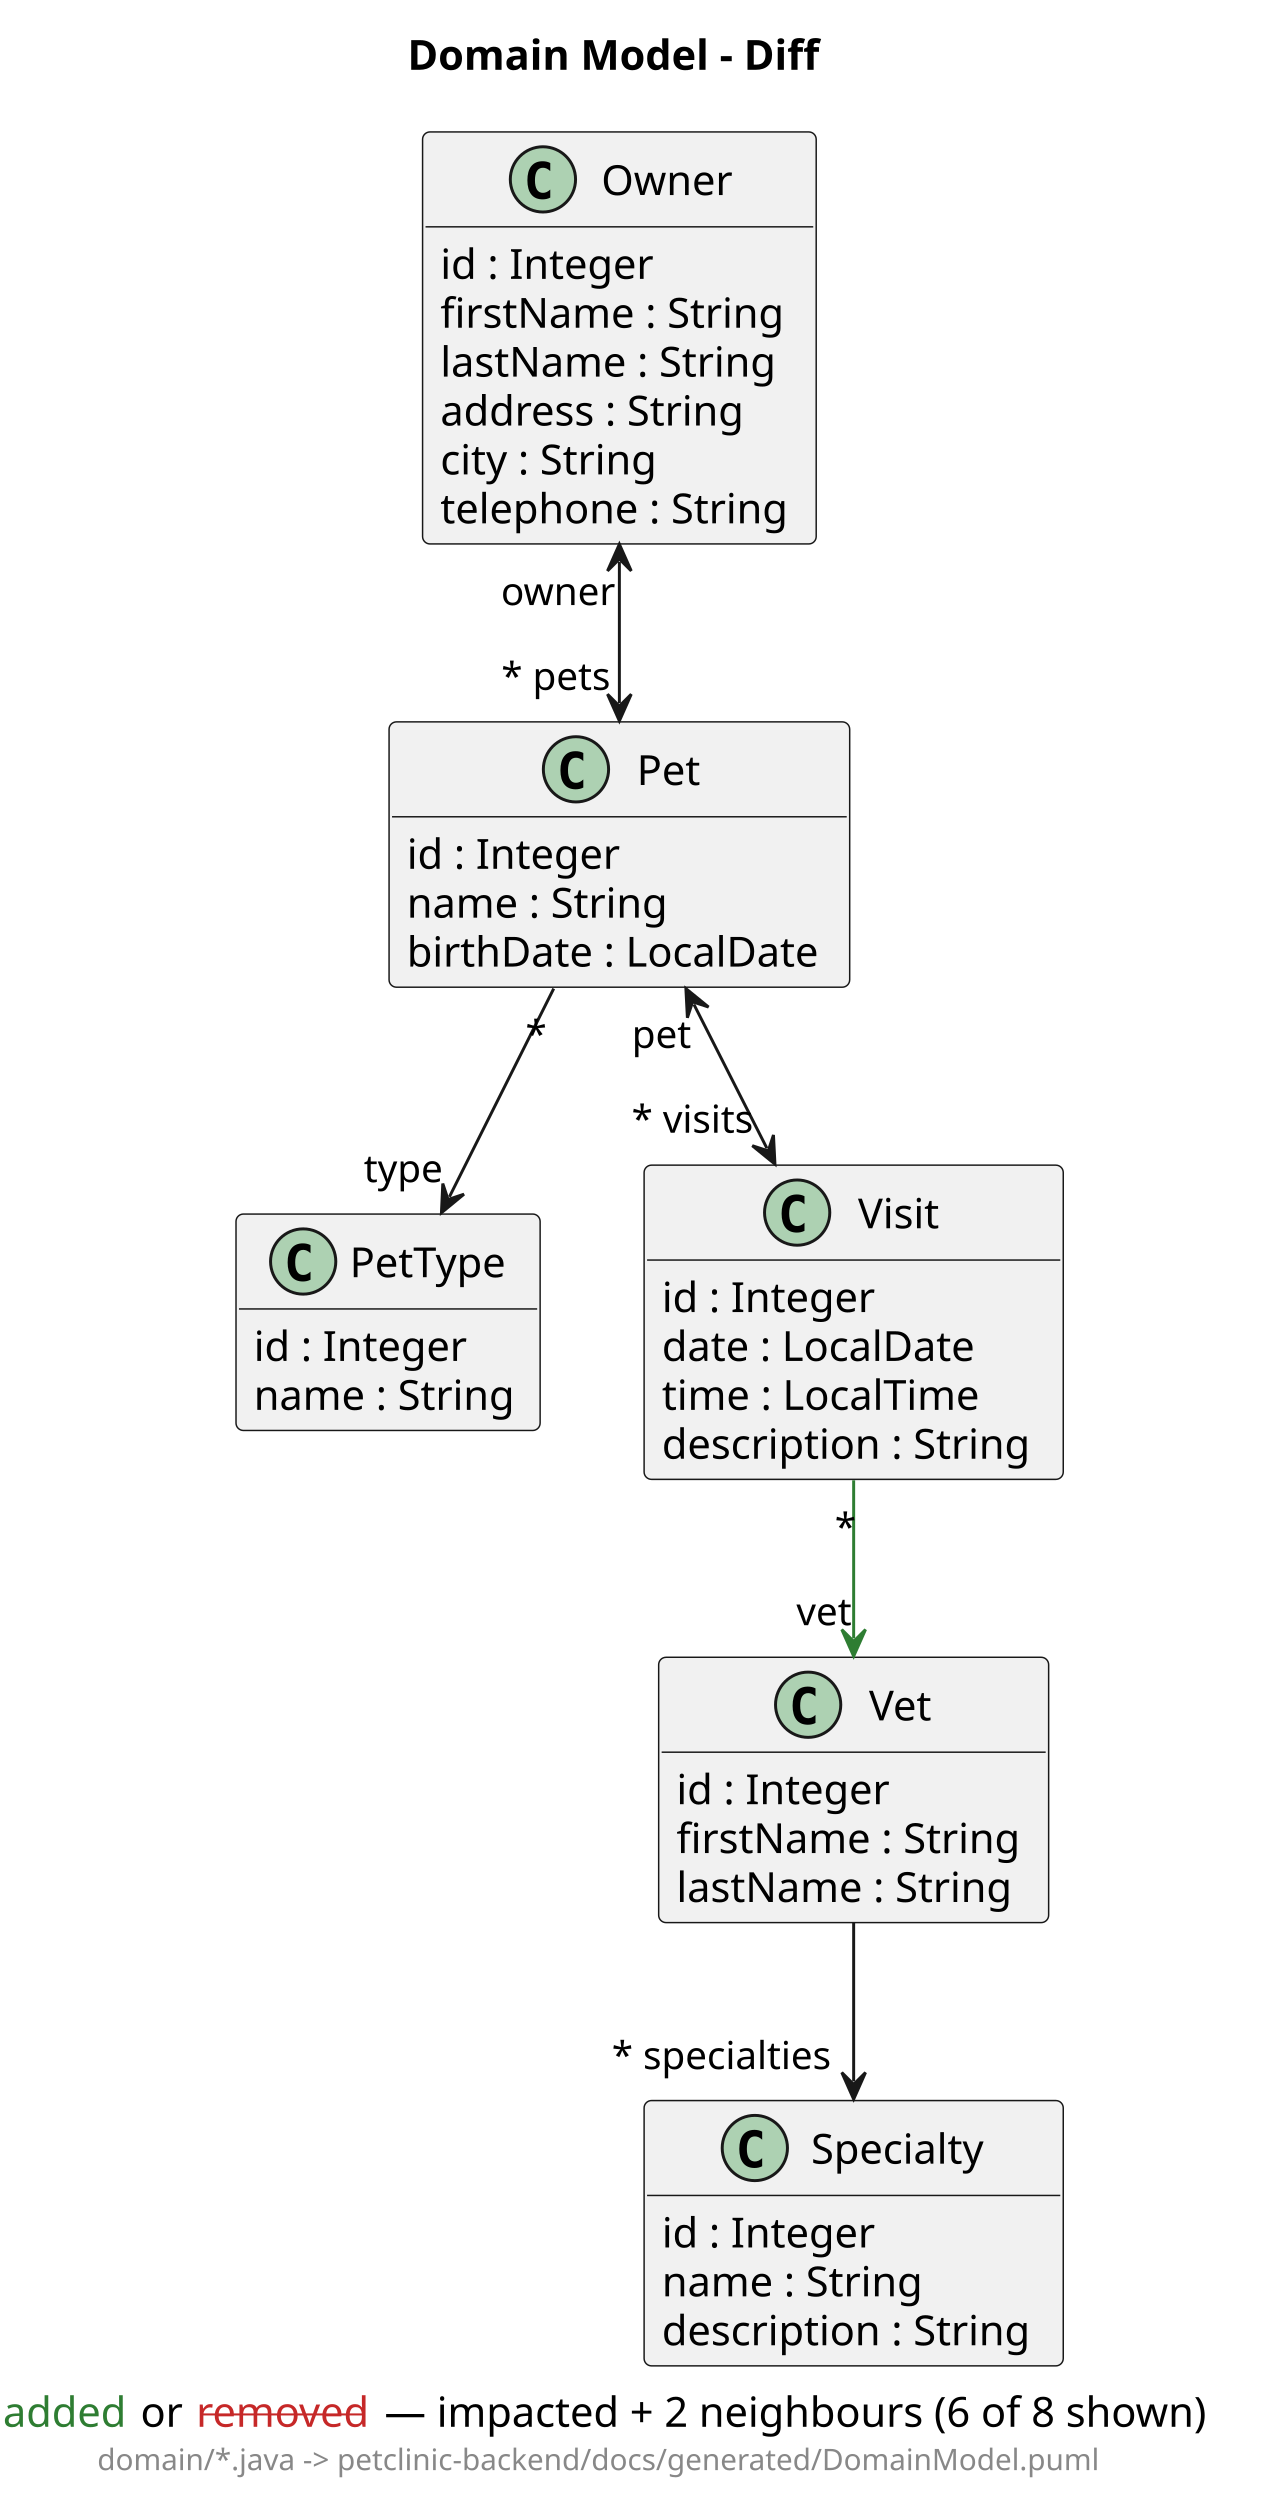
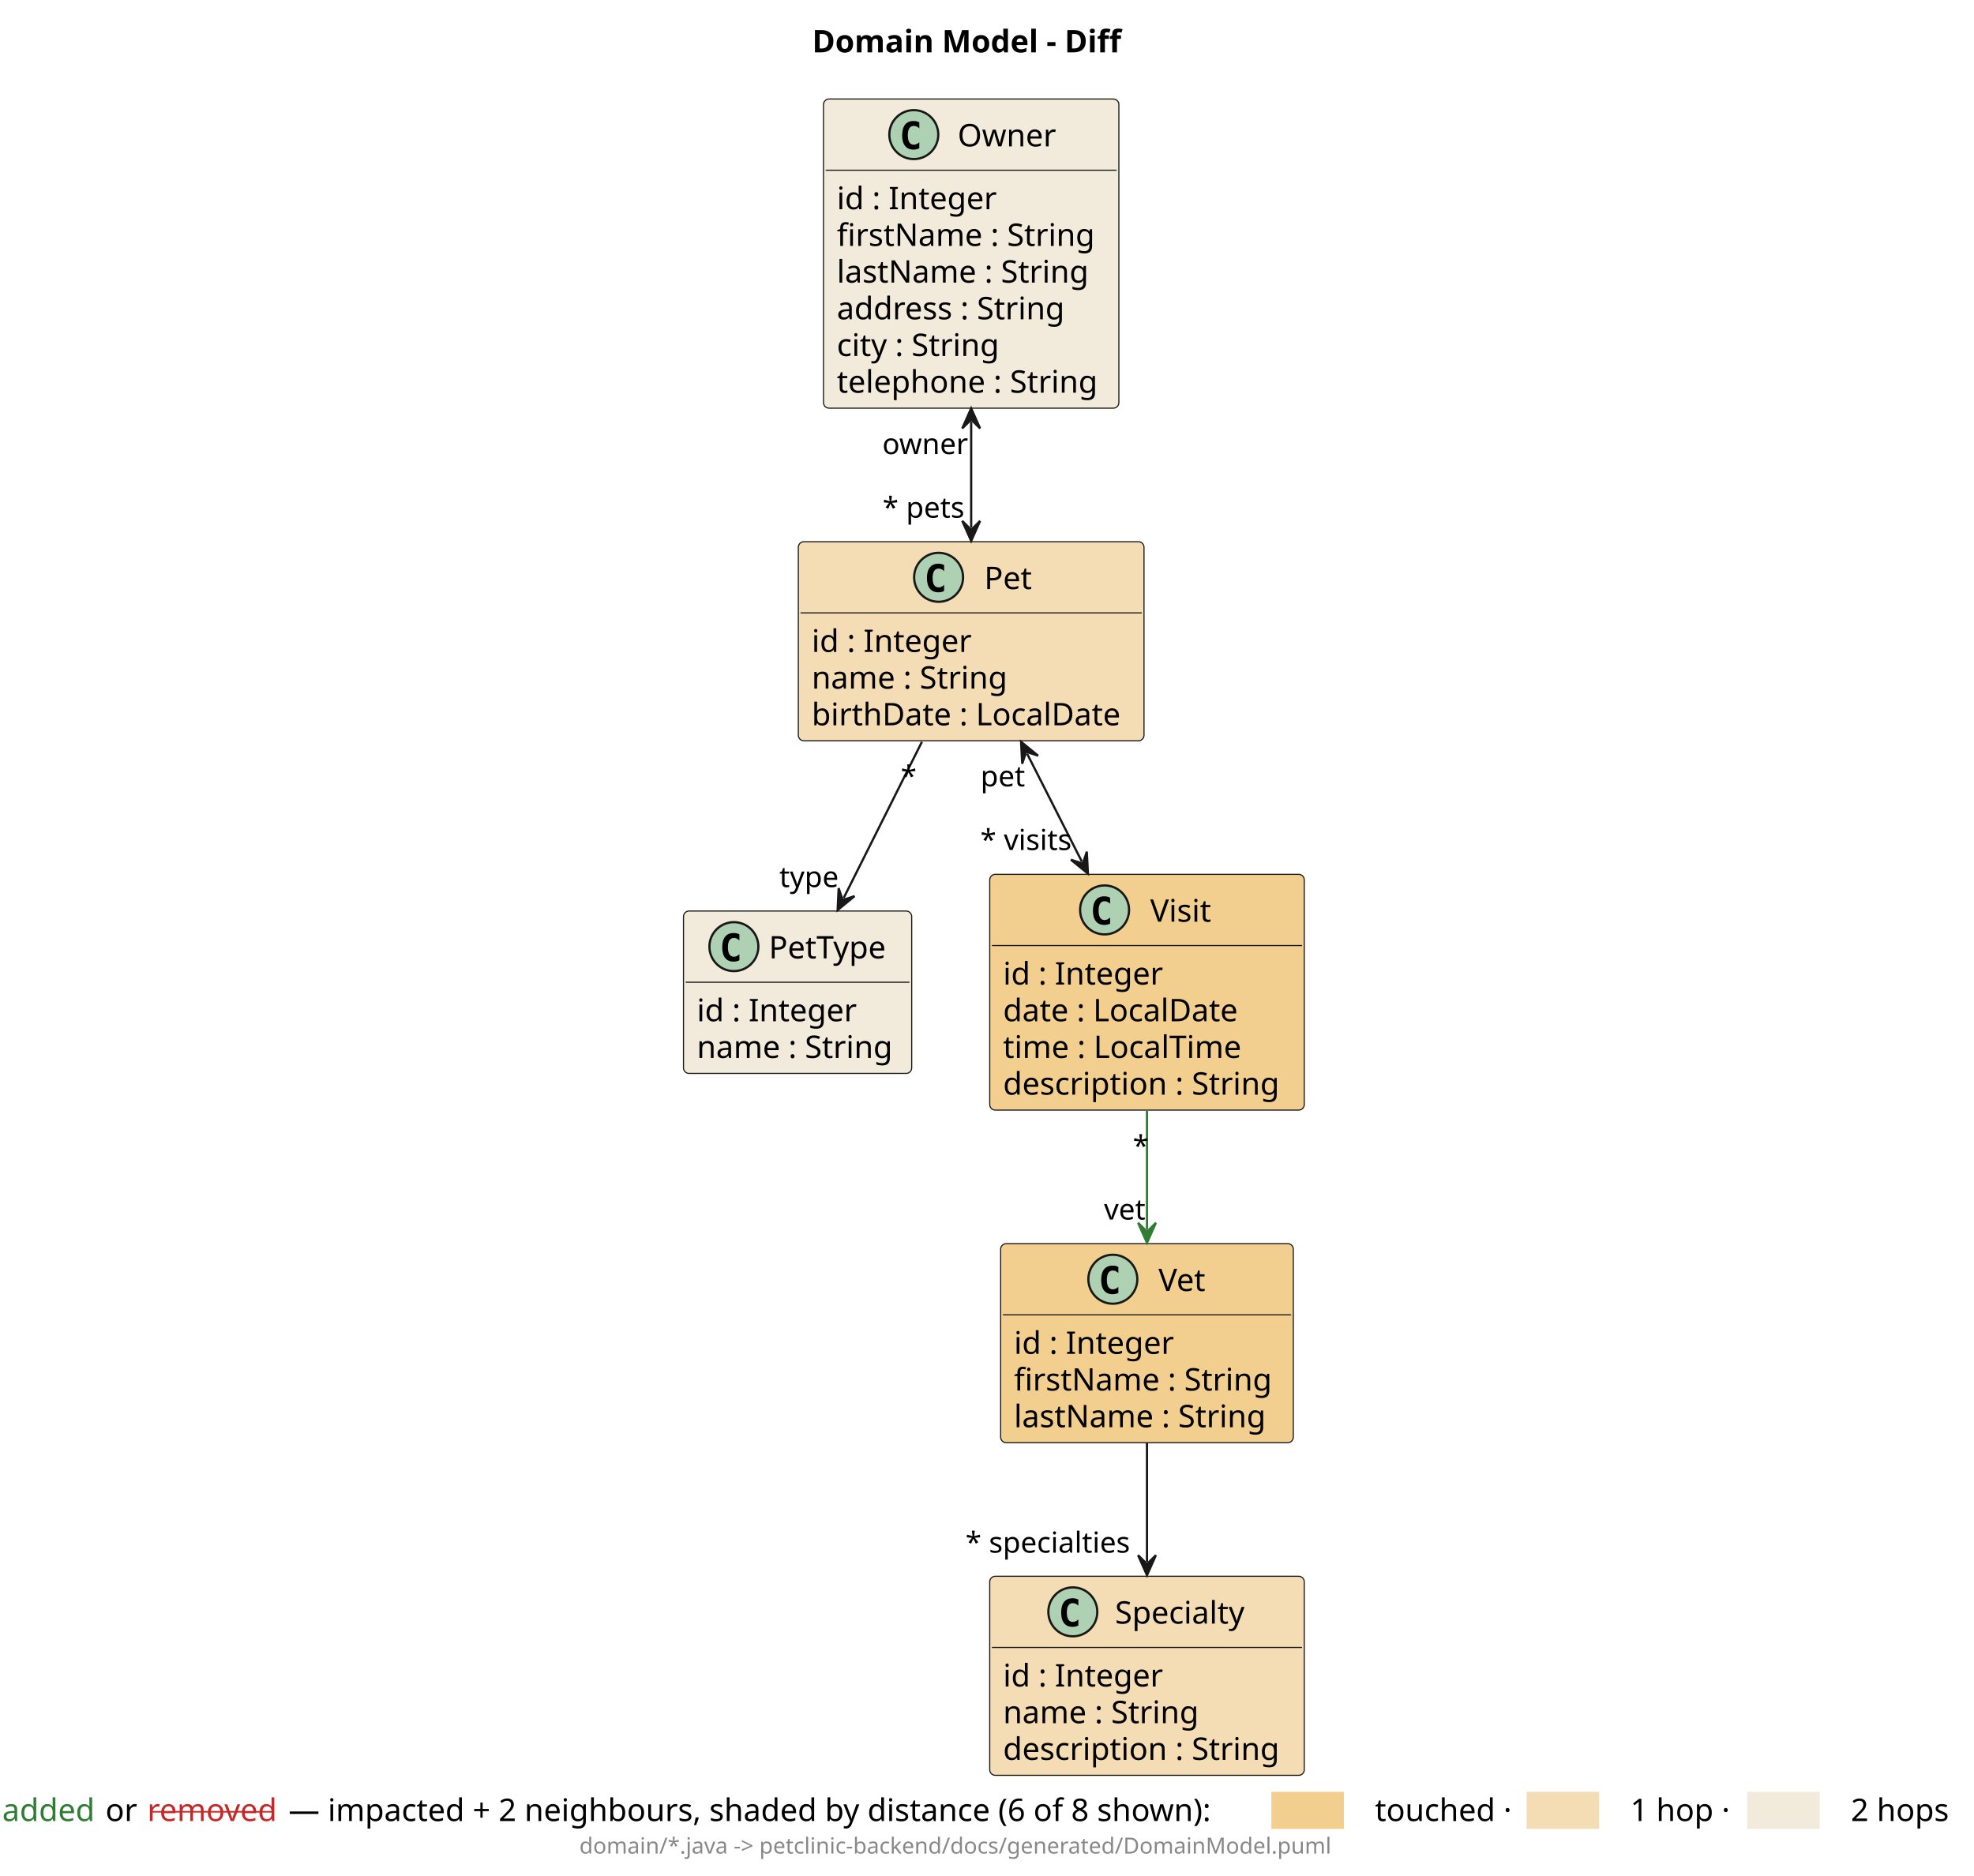
- <svg xmlns="http://www.w3.org/2000/svg" xmlns:xlink="http://www.w3.org/1999/xlink" contentStyleType="text/css" data-diagram-type="CLASS" height="843px" preserveAspectRatio="none" style="width:432px;height:843px;background:#FFFFFF;" version="1.1" viewBox="0 0 432 843" width="432px" zoomAndPan="magnify">
+ <svg xmlns="http://www.w3.org/2000/svg" xmlns:xlink="http://www.w3.org/1999/xlink" contentStyleType="text/css" data-diagram-type="CLASS" height="843px" preserveAspectRatio="none" style="width:887px;height:843px;background:#FFFFFF;" version="1.1" viewBox="0 0 887 843" width="887px" zoomAndPan="magnify">
  <defs />
  <g>
    <g class="title" data-source-line="3">
-       <text fill="#000000" font-family="sans-serif" font-size="14" font-weight="bold" lengthAdjust="spacing" textLength="149.324" x="137.394" y="23.535">Domain Model - Diff</text>
+       <text fill="#000000" font-family="sans-serif" font-size="14" font-weight="bold" lengthAdjust="spacing" textLength="149.324" x="364.928" y="23.535">Domain Model - Diff</text>
    </g>
    <g class="entity" data-qualified-name="Owner" data-source-line="9" id="ent0002">
      <a href="src://petclinic-backend/src/main/java/victor/training/petclinic/domain/Owner.java:28" target="_top" title="Click to open in editor" xlink:actuate="onRequest" xlink:href="src://petclinic-backend/src/main/java/victor/training/petclinic/domain/Owner.java:28" xlink:show="new" xlink:title="Click to open in editor" xlink:type="simple">
-         <rect fill="#F1F1F1" height="138.93" rx="2.5" ry="2.5" style="stroke:#181818;stroke-width:0.5;" width="132.73" x="142.493" y="44.488" />
-         <ellipse cx="183.076" cy="60.488" fill="#ADD1B2" rx="11" ry="11" style="stroke:#181818;stroke-width:1;" />
-         <path d="M185.549,66.631 Q184.968,66.93 184.328,67.08 Q183.689,67.229 182.984,67.229 Q180.477,67.229 179.157,65.577 Q177.837,63.925 177.837,60.804 Q177.837,57.675 179.157,56.023 Q180.477,54.371 182.984,54.371 Q183.689,54.371 184.337,54.52 Q184.984,54.67 185.549,54.969 L185.549,57.691 Q184.918,57.11 184.324,56.841 Q183.731,56.571 183.1,56.571 Q181.755,56.571 181.07,57.638 Q180.386,58.704 180.386,60.804 Q180.386,62.896 181.07,63.963 Q181.755,65.029 183.1,65.029 Q183.731,65.029 184.324,64.76 Q184.918,64.49 185.549,63.909 Z " fill="#000000" />
-         <text fill="#000000" font-family="sans-serif" font-size="14" lengthAdjust="spacing" textLength="43.88" x="202.761" y="65.779">Owner</text>
-         <line style="stroke:#181818;stroke-width:0.5;" x1="143.493" x2="274.223" y1="76.488" y2="76.488" />
-         <text fill="#000000" font-family="sans-serif" font-size="14" lengthAdjust="spacing" textLength="74.163" x="148.493" y="94.023">id : Integer</text>
-         <text fill="#000000" font-family="sans-serif" font-size="14" lengthAdjust="spacing" textLength="119.499" x="148.493" y="110.512">firstName : String</text>
-         <text fill="#000000" font-family="sans-serif" font-size="14" lengthAdjust="spacing" textLength="116.355" x="148.493" y="127">lastName : String</text>
-         <text fill="#000000" font-family="sans-serif" font-size="14" lengthAdjust="spacing" textLength="106.415" x="148.493" y="143.488">address : String</text>
-         <text fill="#000000" font-family="sans-serif" font-size="14" lengthAdjust="spacing" textLength="77.027" x="148.493" y="159.977">city : String</text>
-         <text fill="#000000" font-family="sans-serif" font-size="14" lengthAdjust="spacing" textLength="120.73" x="148.493" y="176.465">telephone : String</text>
+         <rect fill="#F2EBDB" height="138.93" rx="2.5" ry="2.5" style="stroke:#181818;stroke-width:0.5;" width="132.73" x="370.027" y="44.488" />
+         <ellipse cx="410.61" cy="60.488" fill="#ADD1B2" rx="11" ry="11" style="stroke:#181818;stroke-width:1;" />
+         <path d="M413.083,66.631 Q412.502,66.93 411.863,67.08 Q411.224,67.229 410.518,67.229 Q408.011,67.229 406.691,65.577 Q405.371,63.925 405.371,60.804 Q405.371,57.675 406.691,56.023 Q408.011,54.371 410.518,54.371 Q411.224,54.371 411.871,54.52 Q412.518,54.67 413.083,54.969 L413.083,57.691 Q412.452,57.11 411.858,56.841 Q411.265,56.571 410.634,56.571 Q409.289,56.571 408.605,57.638 Q407.92,58.704 407.92,60.804 Q407.92,62.896 408.605,63.963 Q409.289,65.029 410.634,65.029 Q411.265,65.029 411.858,64.76 Q412.452,64.49 413.083,63.909 Z " fill="#000000" />
+         <text fill="#000000" font-family="sans-serif" font-size="14" lengthAdjust="spacing" textLength="43.88" x="430.295" y="65.779">Owner</text>
+         <line style="stroke:#181818;stroke-width:0.5;" x1="371.027" x2="501.757" y1="76.488" y2="76.488" />
+         <text fill="#000000" font-family="sans-serif" font-size="14" lengthAdjust="spacing" textLength="74.163" x="376.027" y="94.023">id : Integer</text>
+         <text fill="#000000" font-family="sans-serif" font-size="14" lengthAdjust="spacing" textLength="119.499" x="376.027" y="110.512">firstName : String</text>
+         <text fill="#000000" font-family="sans-serif" font-size="14" lengthAdjust="spacing" textLength="116.355" x="376.027" y="127">lastName : String</text>
+         <text fill="#000000" font-family="sans-serif" font-size="14" lengthAdjust="spacing" textLength="106.415" x="376.027" y="143.488">address : String</text>
+         <text fill="#000000" font-family="sans-serif" font-size="14" lengthAdjust="spacing" textLength="77.027" x="376.027" y="159.977">city : String</text>
+         <text fill="#000000" font-family="sans-serif" font-size="14" lengthAdjust="spacing" textLength="120.73" x="376.027" y="176.465">telephone : String</text>
      </a>
    </g>
    <g class="entity" data-qualified-name="Pet" data-source-line="17" id="ent0003">
      <a href="src://petclinic-backend/src/main/java/victor/training/petclinic/domain/Pet.java:29" target="_top" title="Click to open in editor" xlink:actuate="onRequest" xlink:href="src://petclinic-backend/src/main/java/victor/training/petclinic/domain/Pet.java:29" xlink:show="new" xlink:title="Click to open in editor" xlink:type="simple">
-         <rect fill="#F1F1F1" height="89.465" rx="2.5" ry="2.5" style="stroke:#181818;stroke-width:0.5;" width="155.322" x="131.193" y="243.418" />
-         <ellipse cx="194.217" cy="259.418" fill="#ADD1B2" rx="11" ry="11" style="stroke:#181818;stroke-width:1;" />
-         <path d="M196.69,265.561 Q196.109,265.86 195.47,266.01 Q194.831,266.159 194.125,266.159 Q191.619,266.159 190.299,264.507 Q188.979,262.855 188.979,259.734 Q188.979,256.605 190.299,254.953 Q191.619,253.301 194.125,253.301 Q194.831,253.301 195.478,253.451 Q196.126,253.6 196.69,253.899 L196.69,256.621 Q196.059,256.04 195.466,255.771 Q194.872,255.501 194.242,255.501 Q192.897,255.501 192.212,256.567 Q191.527,257.634 191.527,259.734 Q191.527,261.826 192.212,262.893 Q192.897,263.959 194.242,263.959 Q194.872,263.959 195.466,263.69 Q196.059,263.42 196.69,262.839 Z " fill="#000000" />
-         <text fill="#000000" font-family="sans-serif" font-size="14" lengthAdjust="spacing" textLength="20.774" x="214.717" y="264.709">Pet</text>
-         <line style="stroke:#181818;stroke-width:0.5;" x1="132.193" x2="285.515" y1="275.418" y2="275.418" />
-         <text fill="#000000" font-family="sans-serif" font-size="14" lengthAdjust="spacing" textLength="74.163" x="137.193" y="292.953">id : Integer</text>
-         <text fill="#000000" font-family="sans-serif" font-size="14" lengthAdjust="spacing" textLength="90.549" x="137.193" y="309.442">name : String</text>
-         <text fill="#000000" font-family="sans-serif" font-size="14" lengthAdjust="spacing" textLength="143.322" x="137.193" y="325.93">birthDate : LocalDate</text>
+         <rect fill="#F4DCB4" height="89.465" rx="2.5" ry="2.5" style="stroke:#181818;stroke-width:0.5;" width="155.322" x="358.727" y="243.418" />
+         <ellipse cx="421.751" cy="259.418" fill="#ADD1B2" rx="11" ry="11" style="stroke:#181818;stroke-width:1;" />
+         <path d="M424.224,265.561 Q423.643,265.86 423.004,266.01 Q422.365,266.159 421.659,266.159 Q419.153,266.159 417.833,264.507 Q416.513,262.855 416.513,259.734 Q416.513,256.605 417.833,254.953 Q419.153,253.301 421.659,253.301 Q422.365,253.301 423.012,253.451 Q423.66,253.6 424.224,253.899 L424.224,256.621 Q423.594,256.04 423,255.771 Q422.407,255.501 421.776,255.501 Q420.431,255.501 419.746,256.567 Q419.061,257.634 419.061,259.734 Q419.061,261.826 419.746,262.893 Q420.431,263.959 421.776,263.959 Q422.407,263.959 423,263.69 Q423.594,263.42 424.224,262.839 Z " fill="#000000" />
+         <text fill="#000000" font-family="sans-serif" font-size="14" lengthAdjust="spacing" textLength="20.774" x="442.251" y="264.709">Pet</text>
+         <line style="stroke:#181818;stroke-width:0.5;" x1="359.727" x2="513.05" y1="275.418" y2="275.418" />
+         <text fill="#000000" font-family="sans-serif" font-size="14" lengthAdjust="spacing" textLength="74.163" x="364.727" y="292.953">id : Integer</text>
+         <text fill="#000000" font-family="sans-serif" font-size="14" lengthAdjust="spacing" textLength="90.549" x="364.727" y="309.442">name : String</text>
+         <text fill="#000000" font-family="sans-serif" font-size="14" lengthAdjust="spacing" textLength="143.322" x="364.727" y="325.93">birthDate : LocalDate</text>
      </a>
    </g>
    <g class="entity" data-qualified-name="PetType" data-source-line="22" id="ent0004">
      <a href="src://petclinic-backend/src/main/java/victor/training/petclinic/domain/PetType.java:8" target="_top" title="Click to open in editor" xlink:actuate="onRequest" xlink:href="src://petclinic-backend/src/main/java/victor/training/petclinic/domain/PetType.java:8" xlink:show="new" xlink:title="Click to open in editor" xlink:type="simple">
-         <rect fill="#F1F1F1" height="72.977" rx="2.5" ry="2.5" style="stroke:#181818;stroke-width:0.5;" width="102.549" x="79.583" y="409.378" />
-         <ellipse cx="102.231" cy="425.378" fill="#ADD1B2" rx="11" ry="11" style="stroke:#181818;stroke-width:1;" />
-         <path d="M104.705,431.521 Q104.124,431.82 103.484,431.97 Q102.845,432.119 102.14,432.119 Q99.633,432.119 98.313,430.467 Q96.993,428.815 96.993,425.694 Q96.993,422.565 98.313,420.913 Q99.633,419.261 102.14,419.261 Q102.845,419.261 103.493,419.411 Q104.14,419.56 104.705,419.859 L104.705,422.581 Q104.074,422 103.48,421.731 Q102.887,421.461 102.256,421.461 Q100.911,421.461 100.226,422.527 Q99.541,423.594 99.541,425.694 Q99.541,427.786 100.226,428.853 Q100.911,429.919 102.256,429.919 Q102.887,429.919 103.48,429.649 Q104.074,429.38 104.705,428.799 Z " fill="#000000" />
-         <text fill="#000000" font-family="sans-serif" font-size="14" lengthAdjust="spacing" textLength="53.553" x="117.931" y="430.669">PetType</text>
-         <line style="stroke:#181818;stroke-width:0.5;" x1="80.583" x2="181.132" y1="441.378" y2="441.378" />
-         <text fill="#000000" font-family="sans-serif" font-size="14" lengthAdjust="spacing" textLength="74.163" x="85.583" y="458.913">id : Integer</text>
-         <text fill="#000000" font-family="sans-serif" font-size="14" lengthAdjust="spacing" textLength="90.549" x="85.583" y="475.402">name : String</text>
+         <rect fill="#F2EBDB" height="72.977" rx="2.5" ry="2.5" style="stroke:#181818;stroke-width:0.5;" width="102.549" x="307.117" y="409.378" />
+         <ellipse cx="329.766" cy="425.378" fill="#ADD1B2" rx="11" ry="11" style="stroke:#181818;stroke-width:1;" />
+         <path d="M332.239,431.521 Q331.658,431.82 331.019,431.97 Q330.379,432.119 329.674,432.119 Q327.167,432.119 325.847,430.467 Q324.527,428.815 324.527,425.694 Q324.527,422.565 325.847,420.913 Q327.167,419.261 329.674,419.261 Q330.379,419.261 331.027,419.411 Q331.674,419.56 332.239,419.859 L332.239,422.581 Q331.608,422 331.014,421.731 Q330.421,421.461 329.79,421.461 Q328.445,421.461 327.76,422.527 Q327.076,423.594 327.076,425.694 Q327.076,427.786 327.76,428.853 Q328.445,429.919 329.79,429.919 Q330.421,429.919 331.014,429.649 Q331.608,429.38 332.239,428.799 Z " fill="#000000" />
+         <text fill="#000000" font-family="sans-serif" font-size="14" lengthAdjust="spacing" textLength="53.553" x="345.465" y="430.669">PetType</text>
+         <line style="stroke:#181818;stroke-width:0.5;" x1="308.117" x2="408.666" y1="441.378" y2="441.378" />
+         <text fill="#000000" font-family="sans-serif" font-size="14" lengthAdjust="spacing" textLength="74.163" x="313.117" y="458.913">id : Integer</text>
+         <text fill="#000000" font-family="sans-serif" font-size="14" lengthAdjust="spacing" textLength="90.549" x="313.117" y="475.402">name : String</text>
      </a>
    </g>
    <g class="entity" data-qualified-name="Specialty" data-source-line="26" id="ent0005">
      <a href="src://petclinic-backend/src/main/java/victor/training/petclinic/domain/Specialty.java:7" target="_top" title="Click to open in editor" xlink:actuate="onRequest" xlink:href="src://petclinic-backend/src/main/java/victor/training/petclinic/domain/Specialty.java:7" xlink:show="new" xlink:title="Click to open in editor" xlink:type="simple">
-         <rect fill="#F1F1F1" height="89.465" rx="2.5" ry="2.5" style="stroke:#181818;stroke-width:0.5;" width="141.336" x="217.193" y="708.308" />
-         <ellipse cx="254.53" cy="724.308" fill="#ADD1B2" rx="11" ry="11" style="stroke:#181818;stroke-width:1;" />
-         <path d="M257.003,730.451 Q256.422,730.75 255.783,730.9 Q255.144,731.049 254.438,731.049 Q251.931,731.049 250.612,729.397 Q249.292,727.745 249.292,724.624 Q249.292,721.495 250.612,719.843 Q251.931,718.191 254.438,718.191 Q255.144,718.191 255.791,718.341 Q256.439,718.49 257.003,718.789 L257.003,721.511 Q256.372,720.93 255.779,720.661 Q255.185,720.391 254.555,720.391 Q253.21,720.391 252.525,721.457 Q251.84,722.524 251.84,724.624 Q251.84,726.716 252.525,727.783 Q253.21,728.849 254.555,728.849 Q255.185,728.849 255.779,728.58 Q256.372,728.31 257.003,727.729 Z " fill="#000000" />
-         <text fill="#000000" font-family="sans-serif" font-size="14" lengthAdjust="spacing" textLength="59.698" x="273.494" y="729.599">Specialty</text>
-         <line style="stroke:#181818;stroke-width:0.5;" x1="218.193" x2="357.529" y1="740.308" y2="740.308" />
-         <text fill="#000000" font-family="sans-serif" font-size="14" lengthAdjust="spacing" textLength="74.163" x="223.193" y="757.843">id : Integer</text>
-         <text fill="#000000" font-family="sans-serif" font-size="14" lengthAdjust="spacing" textLength="90.549" x="223.193" y="774.332">name : String</text>
-         <text fill="#000000" font-family="sans-serif" font-size="14" lengthAdjust="spacing" textLength="129.336" x="223.193" y="790.82">description : String</text>
+         <rect fill="#F4DCB4" height="89.465" rx="2.5" ry="2.5" style="stroke:#181818;stroke-width:0.5;" width="141.336" x="444.727" y="708.308" />
+         <ellipse cx="482.064" cy="724.308" fill="#ADD1B2" rx="11" ry="11" style="stroke:#181818;stroke-width:1;" />
+         <path d="M484.538,730.451 Q483.956,730.75 483.317,730.9 Q482.678,731.049 481.973,731.049 Q479.466,731.049 478.146,729.397 Q476.826,727.745 476.826,724.624 Q476.826,721.495 478.146,719.843 Q479.466,718.191 481.973,718.191 Q482.678,718.191 483.326,718.341 Q483.973,718.49 484.538,718.789 L484.538,721.511 Q483.907,720.93 483.313,720.661 Q482.72,720.391 482.089,720.391 Q480.744,720.391 480.059,721.457 Q479.374,722.524 479.374,724.624 Q479.374,726.716 480.059,727.783 Q480.744,728.849 482.089,728.849 Q482.72,728.849 483.313,728.58 Q483.907,728.31 484.538,727.729 Z " fill="#000000" />
+         <text fill="#000000" font-family="sans-serif" font-size="14" lengthAdjust="spacing" textLength="59.698" x="501.028" y="729.599">Specialty</text>
+         <line style="stroke:#181818;stroke-width:0.5;" x1="445.727" x2="585.063" y1="740.308" y2="740.308" />
+         <text fill="#000000" font-family="sans-serif" font-size="14" lengthAdjust="spacing" textLength="74.163" x="450.727" y="757.843">id : Integer</text>
+         <text fill="#000000" font-family="sans-serif" font-size="14" lengthAdjust="spacing" textLength="90.549" x="450.727" y="774.332">name : String</text>
+         <text fill="#000000" font-family="sans-serif" font-size="14" lengthAdjust="spacing" textLength="129.336" x="450.727" y="790.82">description : String</text>
      </a>
    </g>
    <g class="entity" data-qualified-name="Vet" data-source-line="31" id="ent0006">
      <a href="src://petclinic-backend/src/main/java/victor/training/petclinic/domain/Vet.java:11" target="_top" title="Click to open in editor" xlink:actuate="onRequest" xlink:href="src://petclinic-backend/src/main/java/victor/training/petclinic/domain/Vet.java:11" xlink:show="new" xlink:title="Click to open in editor" xlink:type="simple">
-         <rect fill="#F1F1F1" height="89.465" rx="2.5" ry="2.5" style="stroke:#181818;stroke-width:0.5;" width="131.499" x="222.103" y="558.838" />
-         <ellipse cx="272.508" cy="574.838" fill="#ADD1B2" rx="11" ry="11" style="stroke:#181818;stroke-width:1;" />
-         <path d="M274.981,580.981 Q274.4,581.28 273.761,581.43 Q273.122,581.579 272.416,581.579 Q269.909,581.579 268.589,579.927 Q267.27,578.275 267.27,575.154 Q267.27,572.025 268.589,570.373 Q269.909,568.721 272.416,568.721 Q273.122,568.721 273.769,568.87 Q274.417,569.02 274.981,569.319 L274.981,572.041 Q274.35,571.46 273.757,571.191 Q273.163,570.921 272.532,570.921 Q271.188,570.921 270.503,571.987 Q269.818,573.054 269.818,575.154 Q269.818,577.246 270.503,578.313 Q271.188,579.379 272.532,579.379 Q273.163,579.379 273.757,579.11 Q274.35,578.84 274.981,578.259 Z " fill="#000000" />
-         <text fill="#000000" font-family="sans-serif" font-size="14" lengthAdjust="spacing" textLength="22.189" x="293.008" y="580.129">Vet</text>
-         <line style="stroke:#181818;stroke-width:0.5;" x1="223.103" x2="352.602" y1="590.838" y2="590.838" />
-         <text fill="#000000" font-family="sans-serif" font-size="14" lengthAdjust="spacing" textLength="74.163" x="228.103" y="608.373">id : Integer</text>
-         <text fill="#000000" font-family="sans-serif" font-size="14" lengthAdjust="spacing" textLength="119.499" x="228.103" y="624.862">firstName : String</text>
-         <text fill="#000000" font-family="sans-serif" font-size="14" lengthAdjust="spacing" textLength="116.355" x="228.103" y="641.35">lastName : String</text>
+         <rect fill="#F2CF8E" height="89.465" rx="2.5" ry="2.5" style="stroke:#181818;stroke-width:0.5;" width="131.499" x="449.637" y="558.838" />
+         <ellipse cx="500.042" cy="574.838" fill="#ADD1B2" rx="11" ry="11" style="stroke:#181818;stroke-width:1;" />
+         <path d="M502.515,580.981 Q501.934,581.28 501.295,581.43 Q500.656,581.579 499.95,581.579 Q497.443,581.579 496.124,579.927 Q494.804,578.275 494.804,575.154 Q494.804,572.025 496.124,570.373 Q497.443,568.721 499.95,568.721 Q500.656,568.721 501.303,568.87 Q501.951,569.02 502.515,569.319 L502.515,572.041 Q501.884,571.46 501.291,571.191 Q500.697,570.921 500.067,570.921 Q498.722,570.921 498.037,571.987 Q497.352,573.054 497.352,575.154 Q497.352,577.246 498.037,578.313 Q498.722,579.379 500.067,579.379 Q500.697,579.379 501.291,579.11 Q501.884,578.84 502.515,578.259 Z " fill="#000000" />
+         <text fill="#000000" font-family="sans-serif" font-size="14" lengthAdjust="spacing" textLength="22.189" x="520.542" y="580.129">Vet</text>
+         <line style="stroke:#181818;stroke-width:0.5;" x1="450.637" x2="580.136" y1="590.838" y2="590.838" />
+         <text fill="#000000" font-family="sans-serif" font-size="14" lengthAdjust="spacing" textLength="74.163" x="455.637" y="608.373">id : Integer</text>
+         <text fill="#000000" font-family="sans-serif" font-size="14" lengthAdjust="spacing" textLength="119.499" x="455.637" y="624.862">firstName : String</text>
+         <text fill="#000000" font-family="sans-serif" font-size="14" lengthAdjust="spacing" textLength="116.355" x="455.637" y="641.35">lastName : String</text>
      </a>
    </g>
    <g class="entity" data-qualified-name="Visit" data-source-line="36" id="ent0007">
      <a href="src://petclinic-backend/src/main/java/victor/training/petclinic/domain/Visit.java:11" target="_top" title="Click to open in editor" xlink:actuate="onRequest" xlink:href="src://petclinic-backend/src/main/java/victor/training/petclinic/domain/Visit.java:11" xlink:show="new" xlink:title="Click to open in editor" xlink:type="simple">
-         <rect fill="#F1F1F1" height="105.953" rx="2.5" ry="2.5" style="stroke:#181818;stroke-width:0.5;" width="141.336" x="217.193" y="392.888" />
-         <ellipse cx="268.801" cy="408.888" fill="#ADD1B2" rx="11" ry="11" style="stroke:#181818;stroke-width:1;" />
-         <path d="M271.274,415.031 Q270.693,415.33 270.054,415.48 Q269.415,415.629 268.709,415.629 Q266.202,415.629 264.883,413.977 Q263.563,412.325 263.563,409.204 Q263.563,406.075 264.883,404.423 Q266.202,402.771 268.709,402.771 Q269.415,402.771 270.062,402.921 Q270.71,403.07 271.274,403.369 L271.274,406.091 Q270.643,405.51 270.05,405.241 Q269.456,404.971 268.825,404.971 Q267.481,404.971 266.796,406.038 Q266.111,407.104 266.111,409.204 Q266.111,411.296 266.796,412.363 Q267.481,413.429 268.825,413.429 Q269.456,413.429 270.05,413.159 Q270.643,412.89 271.274,412.309 Z " fill="#000000" />
-         <text fill="#000000" font-family="sans-serif" font-size="14" lengthAdjust="spacing" textLength="29.62" x="289.301" y="414.179">Visit</text>
-         <line style="stroke:#181818;stroke-width:0.5;" x1="218.193" x2="357.529" y1="424.888" y2="424.888" />
-         <text fill="#000000" font-family="sans-serif" font-size="14" lengthAdjust="spacing" textLength="74.163" x="223.193" y="442.423">id : Integer</text>
-         <text fill="#000000" font-family="sans-serif" font-size="14" lengthAdjust="spacing" textLength="109.136" x="223.193" y="458.912">date : LocalDate</text>
-         <text fill="#000000" font-family="sans-serif" font-size="14" lengthAdjust="spacing" textLength="112.226" x="223.193" y="475.4">time : LocalTime</text>
-         <text fill="#000000" font-family="sans-serif" font-size="14" lengthAdjust="spacing" textLength="129.336" x="223.193" y="491.888">description : String</text>
+         <rect fill="#F2CF8E" height="105.953" rx="2.5" ry="2.5" style="stroke:#181818;stroke-width:0.5;" width="141.336" x="444.727" y="392.888" />
+         <ellipse cx="496.335" cy="408.888" fill="#ADD1B2" rx="11" ry="11" style="stroke:#181818;stroke-width:1;" />
+         <path d="M498.808,415.031 Q498.227,415.33 497.588,415.48 Q496.949,415.629 496.243,415.629 Q493.737,415.629 492.417,413.977 Q491.097,412.325 491.097,409.204 Q491.097,406.075 492.417,404.423 Q493.737,402.771 496.243,402.771 Q496.949,402.771 497.596,402.921 Q498.244,403.07 498.808,403.369 L498.808,406.091 Q498.178,405.51 497.584,405.241 Q496.99,404.971 496.36,404.971 Q495.015,404.971 494.33,406.038 Q493.645,407.104 493.645,409.204 Q493.645,411.296 494.33,412.363 Q495.015,413.429 496.36,413.429 Q496.99,413.429 497.584,413.159 Q498.178,412.89 498.808,412.309 Z " fill="#000000" />
+         <text fill="#000000" font-family="sans-serif" font-size="14" lengthAdjust="spacing" textLength="29.62" x="516.835" y="414.179">Visit</text>
+         <line style="stroke:#181818;stroke-width:0.5;" x1="445.727" x2="585.063" y1="424.888" y2="424.888" />
+         <text fill="#000000" font-family="sans-serif" font-size="14" lengthAdjust="spacing" textLength="74.163" x="450.727" y="442.423">id : Integer</text>
+         <text fill="#000000" font-family="sans-serif" font-size="14" lengthAdjust="spacing" textLength="109.136" x="450.727" y="458.912">date : LocalDate</text>
+         <text fill="#000000" font-family="sans-serif" font-size="14" lengthAdjust="spacing" textLength="112.226" x="450.727" y="475.4">time : LocalTime</text>
+         <text fill="#000000" font-family="sans-serif" font-size="14" lengthAdjust="spacing" textLength="129.336" x="450.727" y="491.888">description : String</text>
      </a>
    </g>
    <g class="link" data-entity-1="ent0002" data-entity-2="ent0003" data-link-type="dependency" data-source-line="43" id="lnk8">
-       <path codeLine="43" d="M208.853,189.508 C208.853,209.578 208.853,218.978 208.853,237.088" fill="none" id="Owner-Pet" style="stroke:#181818;stroke-width:1;" />
-       <polygon fill="#181818" points="208.853,183.508,204.853,192.508,208.853,188.508,212.853,192.508,208.853,183.508" style="stroke:#181818;stroke-width:1;" />
-       <polygon fill="#181818" points="208.853,243.088,212.853,234.088,208.853,238.088,204.853,234.088,208.853,243.088" style="stroke:#181818;stroke-width:1;" />
-       <text fill="#000000" font-family="sans-serif" font-size="13" lengthAdjust="spacing" textLength="38.632" x="168.926" y="204.039">owner</text>
-       <text fill="#000000" font-family="sans-serif" font-size="13" lengthAdjust="spacing" textLength="37.292" x="169.043" y="232.632">* pets</text>
+       <path codeLine="43" d="M436.387,189.508 C436.387,209.578 436.387,218.978 436.387,237.088" fill="none" id="Owner-Pet" style="stroke:#181818;stroke-width:1;" />
+       <polygon fill="#181818" points="436.387,183.508,432.387,192.508,436.387,188.508,440.387,192.508,436.387,183.508" style="stroke:#181818;stroke-width:1;" />
+       <polygon fill="#181818" points="436.387,243.088,440.387,234.088,436.387,238.088,432.387,234.088,436.387,243.088" style="stroke:#181818;stroke-width:1;" />
+       <text fill="#000000" font-family="sans-serif" font-size="13" lengthAdjust="spacing" textLength="38.632" x="396.46" y="204.039">owner</text>
+       <text fill="#000000" font-family="sans-serif" font-size="13" lengthAdjust="spacing" textLength="37.292" x="396.577" y="232.632">* pets</text>
    </g>
    <g class="link" data-entity-1="ent0003" data-entity-2="ent0004" data-link-type="dependency" data-source-line="44" id="lnk9">
-       <path codeLine="44" d="M186.713,333.358 C174.733,357.268 162.81,381.074 151.54,403.574" fill="none" id="Pet-to-PetType" style="stroke:#181818;stroke-width:1;" />
-       <polygon fill="#181818" points="148.853,408.938,156.46,402.683,151.092,404.468,149.307,399.1,148.853,408.938" style="stroke:#181818;stroke-width:1;" />
-       <text fill="#000000" font-family="sans-serif" font-size="13" lengthAdjust="spacing" textLength="6.265" x="177.196" y="353.361">*</text>
-       <text fill="#000000" font-family="sans-serif" font-size="13" lengthAdjust="spacing" textLength="27.079" x="122.661" y="398.62">type</text>
+       <path codeLine="44" d="M414.247,333.358 C402.267,357.268 390.344,381.074 379.075,403.574" fill="none" id="Pet-to-PetType" style="stroke:#181818;stroke-width:1;" />
+       <polygon fill="#181818" points="376.387,408.938,383.994,402.683,378.627,404.468,376.842,399.1,376.387,408.938" style="stroke:#181818;stroke-width:1;" />
+       <text fill="#000000" font-family="sans-serif" font-size="13" lengthAdjust="spacing" textLength="6.265" x="404.731" y="353.361">*</text>
+       <text fill="#000000" font-family="sans-serif" font-size="13" lengthAdjust="spacing" textLength="27.079" x="350.195" y="398.62">type</text>
    </g>
    <g class="link" data-entity-1="ent0003" data-entity-2="ent0007" data-link-type="dependency" data-source-line="45" id="lnk10">
-       <path codeLine="45" d="M233.998,338.709 C243.348,357.139 248.86,367.987 258.6,387.197" fill="none" id="Pet-Visit" style="stroke:#181818;stroke-width:1;" />
-       <polygon fill="#181818" points="231.283,333.358,231.788,343.194,233.545,337.817,238.922,339.575,231.283,333.358" style="stroke:#181818;stroke-width:1;" />
-       <polygon fill="#181818" points="261.313,392.548,260.811,382.712,259.052,388.089,253.676,386.33,261.313,392.548" style="stroke:#181818;stroke-width:1;" />
-       <text fill="#000000" font-family="sans-serif" font-size="13" lengthAdjust="spacing" textLength="20.287" x="213.051" y="353.361">pet</text>
-       <text fill="#000000" font-family="sans-serif" font-size="13" lengthAdjust="spacing" textLength="42.739" x="212.974" y="381.965">* visits</text>
+       <path codeLine="45" d="M461.532,338.709 C470.882,357.139 476.394,367.987 486.134,387.197" fill="none" id="Pet-Visit" style="stroke:#181818;stroke-width:1;" />
+       <polygon fill="#181818" points="458.817,333.358,459.322,343.194,461.079,337.817,466.456,339.575,458.817,333.358" style="stroke:#181818;stroke-width:1;" />
+       <polygon fill="#181818" points="488.847,392.548,488.345,382.712,486.586,388.089,481.21,386.33,488.847,392.548" style="stroke:#181818;stroke-width:1;" />
+       <text fill="#000000" font-family="sans-serif" font-size="13" lengthAdjust="spacing" textLength="20.287" x="440.585" y="353.361">pet</text>
+       <text fill="#000000" font-family="sans-serif" font-size="13" lengthAdjust="spacing" textLength="42.739" x="440.508" y="381.965">* visits</text>
    </g>
    <g class="link" data-entity-1="ent0006" data-entity-2="ent0005" data-link-type="dependency" data-source-line="46" id="lnk11">
-       <path codeLine="46" d="M287.853,648.418 C287.853,667.178 287.853,683.048 287.853,701.848" fill="none" id="Vet-to-Specialty" style="stroke:#181818;stroke-width:1;" />
-       <polygon fill="#181818" points="287.853,707.848,291.853,698.848,287.853,702.848,283.853,698.848,287.853,707.848" style="stroke:#181818;stroke-width:1;" />
-       <text fill="#000000" font-family="sans-serif" font-size="13" lengthAdjust="spacing" textLength="76.273" x="206.291" y="697.7">* specialties</text>
+       <path codeLine="46" d="M515.387,648.418 C515.387,667.178 515.387,683.048 515.387,701.848" fill="none" id="Vet-to-Specialty" style="stroke:#181818;stroke-width:1;" />
+       <polygon fill="#181818" points="515.387,707.848,519.387,698.848,515.387,702.848,511.387,698.848,515.387,707.848" style="stroke:#181818;stroke-width:1;" />
+       <text fill="#000000" font-family="sans-serif" font-size="13" lengthAdjust="spacing" textLength="76.273" x="433.825" y="697.7">* specialties</text>
    </g>
    <g class="link" data-entity-1="ent0007" data-entity-2="ent0006" data-link-type="dependency" data-source-line="47" id="lnk12">
-       <path codeLine="47" d="M287.853,499.148 C287.853,518.408 287.853,534.018 287.853,552.478" fill="none" id="Visit-to-Vet" style="stroke:#2E7D32;stroke-width:1;" />
-       <polygon fill="#2E7D32" points="287.853,558.478,291.853,549.478,287.853,553.478,283.853,549.478,287.853,558.478" style="stroke:#2E7D32;stroke-width:1;" />
-       <text fill="#000000" font-family="sans-serif" font-size="13" lengthAdjust="spacing" textLength="6.265" x="281.485" y="519.524">*</text>
-       <text fill="#000000" font-family="sans-serif" font-size="13" lengthAdjust="spacing" textLength="18.834" x="268.539" y="548.017">vet</text>
+       <path codeLine="47" d="M515.387,499.148 C515.387,518.408 515.387,534.018 515.387,552.478" fill="none" id="Visit-to-Vet" style="stroke:#2E7D32;stroke-width:1;" />
+       <polygon fill="#2E7D32" points="515.387,558.478,519.387,549.478,515.387,553.478,511.387,549.478,515.387,558.478" style="stroke:#2E7D32;stroke-width:1;" />
+       <text fill="#000000" font-family="sans-serif" font-size="13" lengthAdjust="spacing" textLength="6.265" x="509.019" y="519.524">*</text>
+       <text fill="#000000" font-family="sans-serif" font-size="13" lengthAdjust="spacing" textLength="18.834" x="496.073" y="548.017">vet</text>
    </g>
    <g class="caption" data-source-line="1">
      <text fill="#2E7D32" font-family="sans-serif" font-size="14" lengthAdjust="spacing" textLength="41.966" x="1" y="818.308">added</text>
      <text fill="#000000" font-family="sans-serif" font-size="14" lengthAdjust="spacing" textLength="14.328" x="47.395" y="818.308">or</text>
      <text fill="#C62828" font-family="sans-serif" font-size="14" lengthAdjust="spacing" text-decoration="line-through" textLength="59.056" x="66.153" y="818.308">removed</text>
-       <text fill="#000000" font-family="sans-serif" font-size="14" lengthAdjust="spacing" textLength="293.474" x="129.639" y="818.308">— impacted + 2 neighbours (6 of 8 shown)</text>
+       <text fill="#000000" font-family="sans-serif" font-size="14" lengthAdjust="spacing" textLength="437.35" x="129.639" y="818.308">— impacted + 2 neighbours, shaded by distance (6 of 8 shown):</text>
+       <text fill="#F2CF8E" font-family="sans-serif" font-size="14" lengthAdjust="spacing" textLength="42" x="571.418" y="818.308">███</text>
+       <text fill="#000000" font-family="sans-serif" font-size="14" lengthAdjust="spacing" textLength="63.855" x="617.848" y="818.308">touched ·</text>
+       <text fill="#F4DCB4" font-family="sans-serif" font-size="14" lengthAdjust="spacing" textLength="42" x="686.132" y="818.308">███</text>
+       <text fill="#000000" font-family="sans-serif" font-size="14" lengthAdjust="spacing" textLength="48.241" x="732.562" y="818.308">1 hop ·</text>
+       <text fill="#F2EBDB" font-family="sans-serif" font-size="14" lengthAdjust="spacing" textLength="42" x="785.232" y="818.308">███</text>
+       <text fill="#000000" font-family="sans-serif" font-size="14" lengthAdjust="spacing" textLength="46.519" x="831.662" y="818.308">2 hops</text>
    </g>
    <g class="footer" data-source-line="4">
-       <text fill="#888888" font-family="sans-serif" font-size="10" lengthAdjust="spacing" textLength="358.496" x="32.808" y="832.929">domain/*.java -&gt; petclinic-backend/docs/generated/DomainModel.puml</text>
+       <text fill="#888888" font-family="sans-serif" font-size="10" lengthAdjust="spacing" textLength="358.496" x="260.342" y="832.929">domain/*.java -&gt; petclinic-backend/docs/generated/DomainModel.puml</text>
    </g>
  </g>
</svg>
